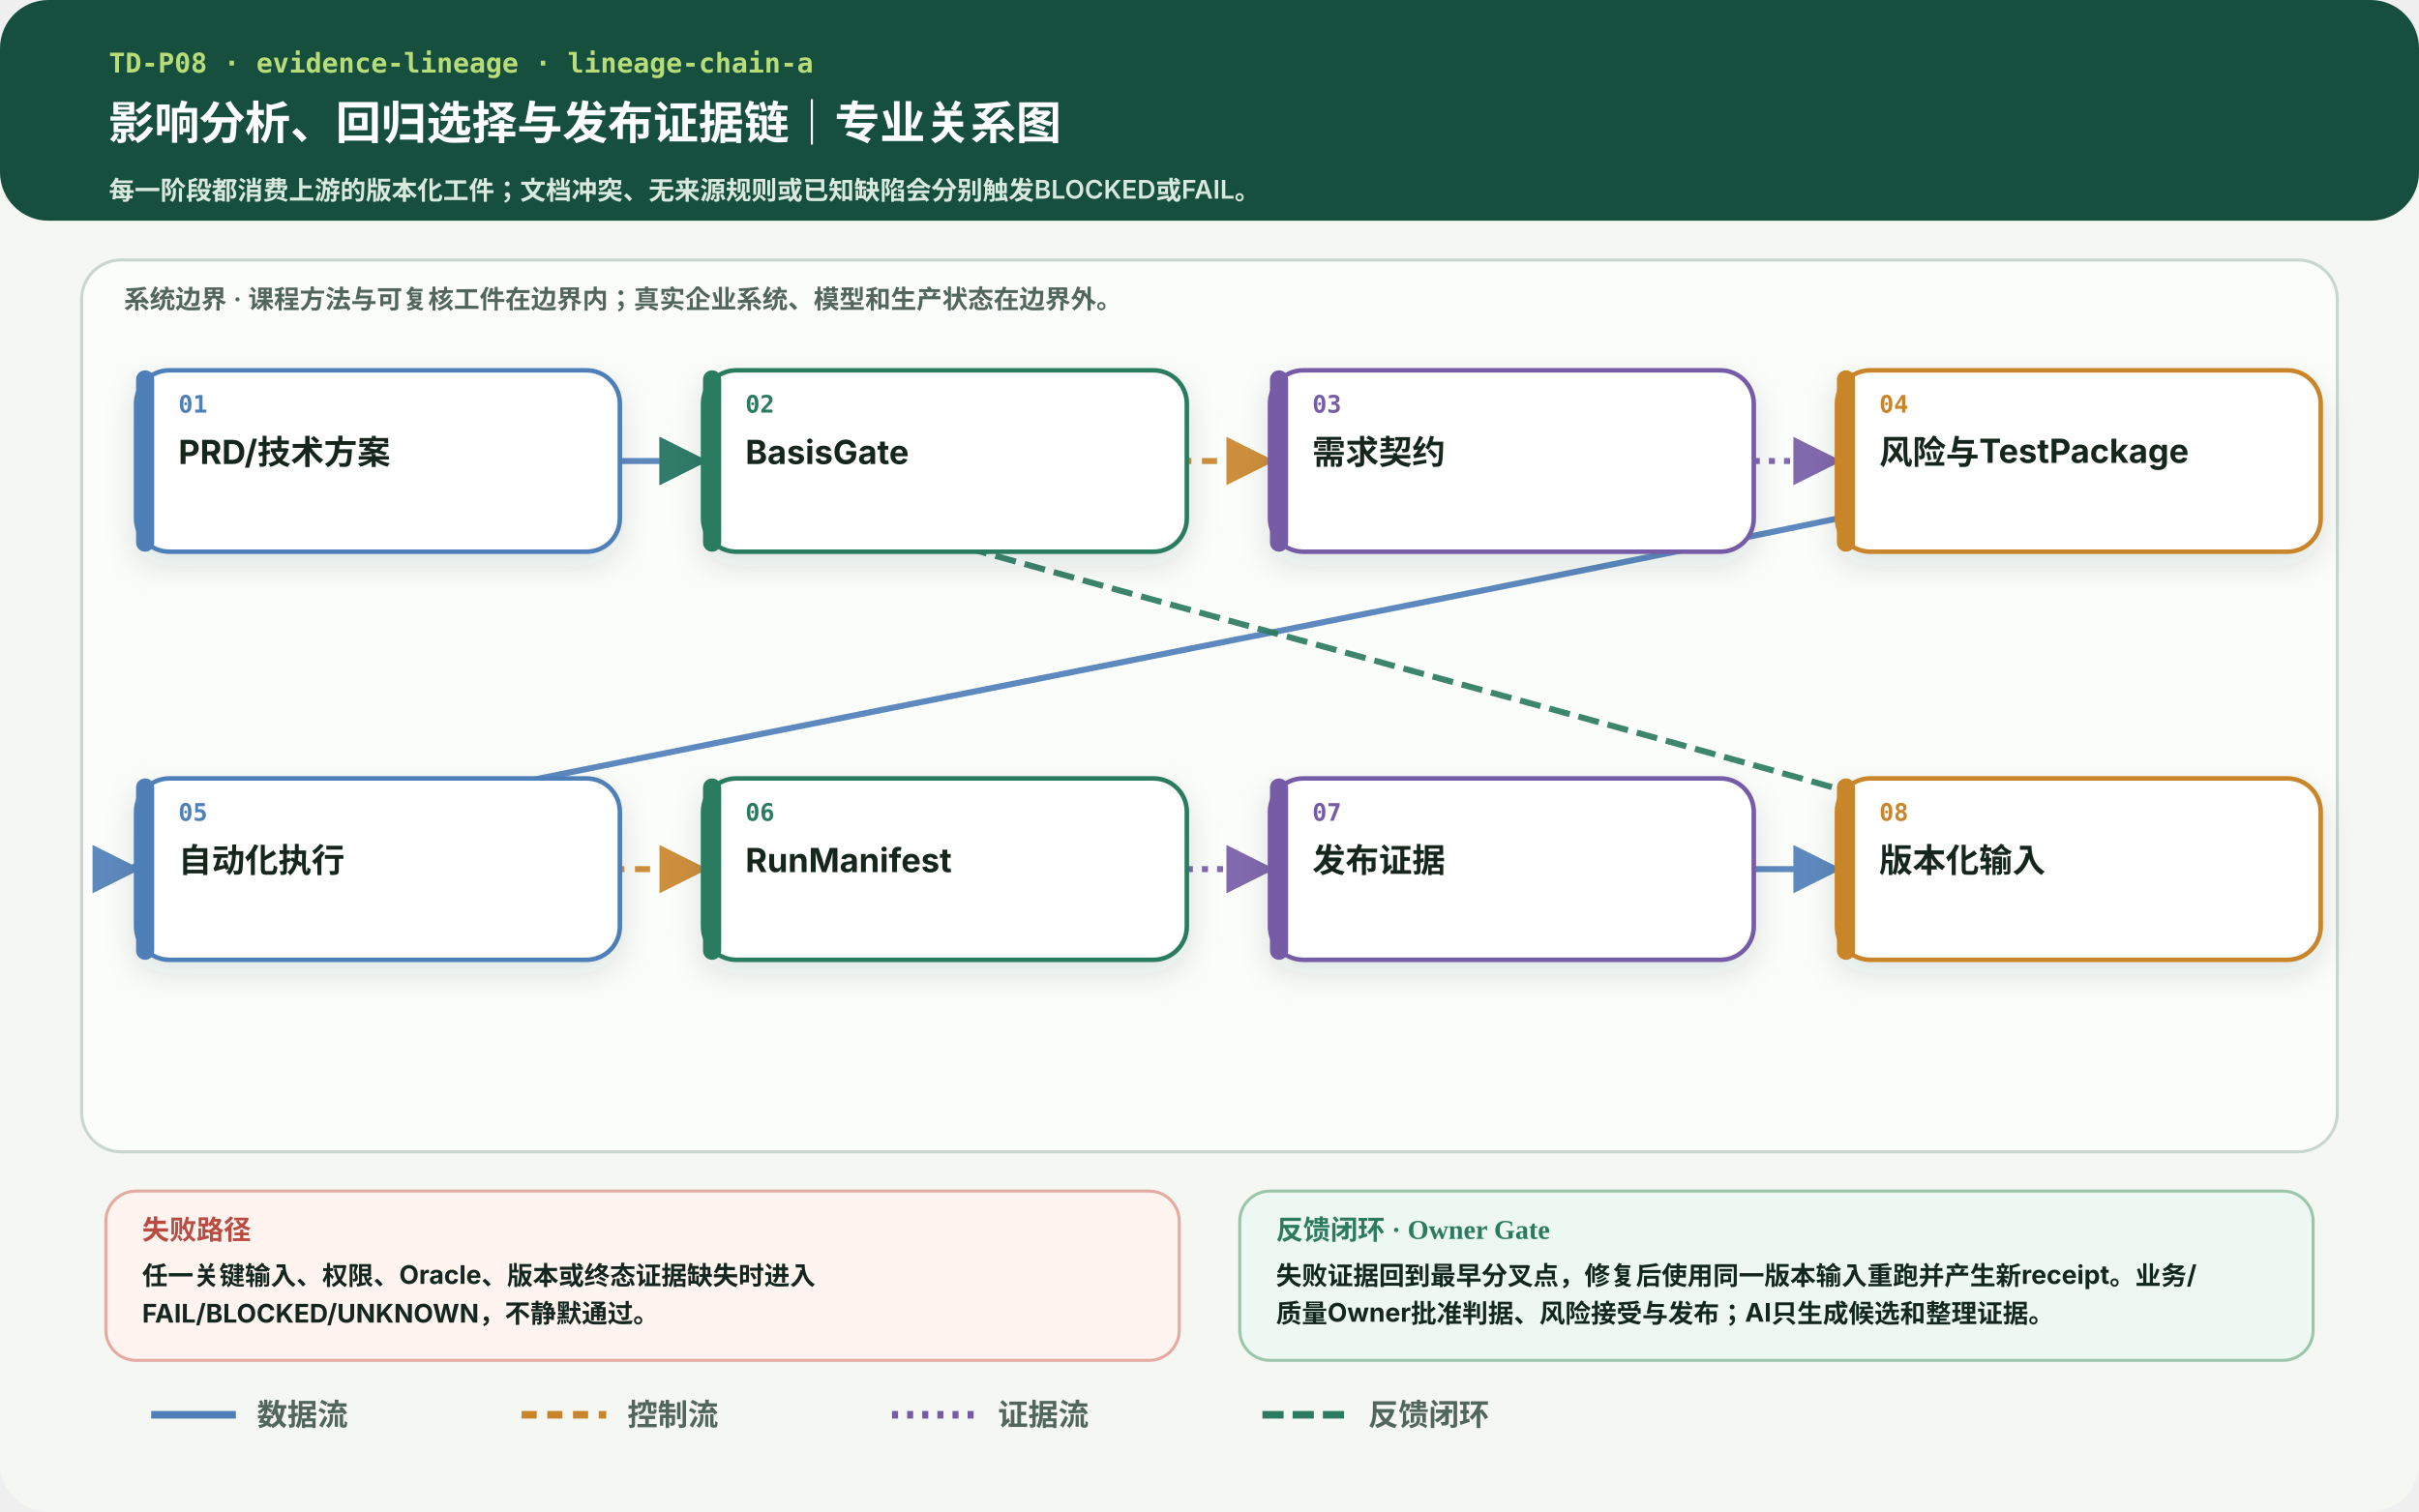
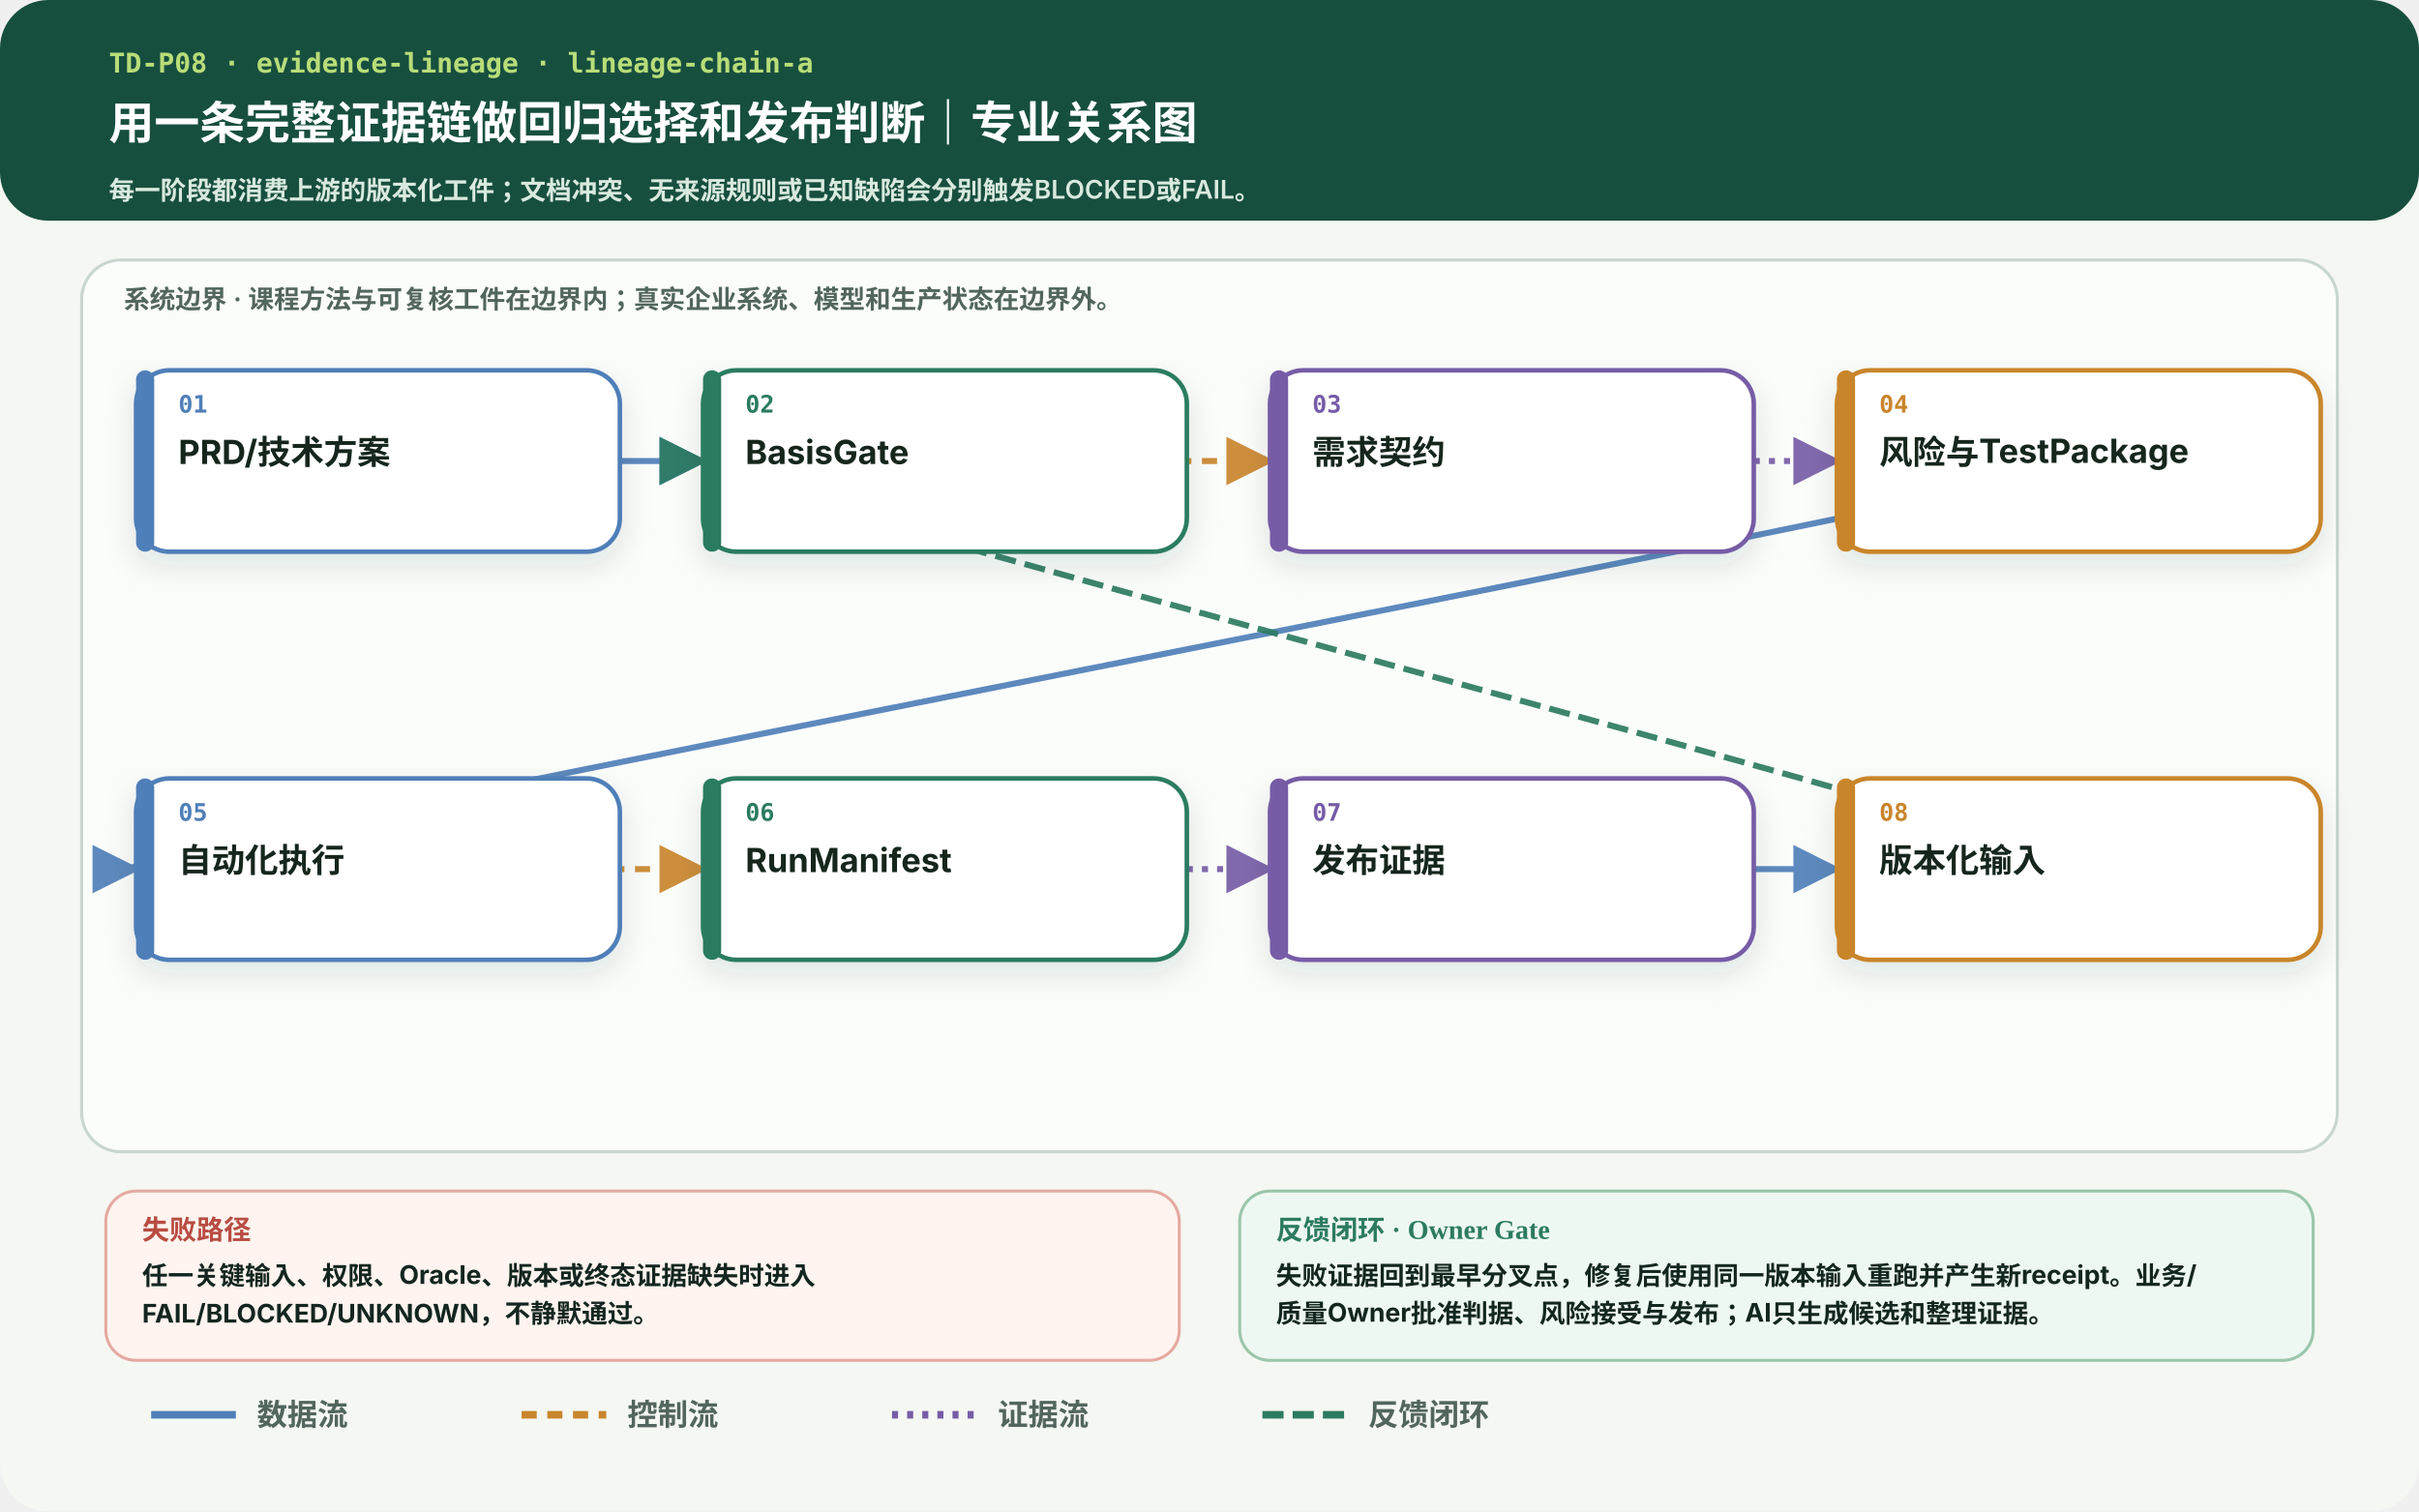
<svg xmlns="http://www.w3.org/2000/svg" role="img" aria-labelledby="title desc" viewBox="0 0 1600 1000" width="1600" height="1000">
  <defs>
    <filter id="shadow" x="-15%" y="-15%" width="130%" height="140%">
      <feDropShadow dx="0" dy="8" stdDeviation="10" flood-color="#173f32" flood-opacity="0.12" />
    </filter>
    <marker id="arrow-data" viewBox="0 0 10 10" refX="9" refY="5" markerWidth="8" markerHeight="8" orient="auto-start-reverse">
      <path d="M 0 0 L 10 5 L 0 10 z" fill="#4f7fb8" />
    </marker>
    <marker id="arrow-control" viewBox="0 0 10 10" refX="9" refY="5" markerWidth="8" markerHeight="8" orient="auto-start-reverse">
      <path d="M 0 0 L 10 5 L 0 10 z" fill="#c9852c" />
    </marker>
    <marker id="arrow-evidence" viewBox="0 0 10 10" refX="9" refY="5" markerWidth="8" markerHeight="8" orient="auto-start-reverse">
      <path d="M 0 0 L 10 5 L 0 10 z" fill="#765ca6" />
    </marker>
    <marker id="arrow-feedback" viewBox="0 0 10 10" refX="9" refY="5" markerWidth="8" markerHeight="8" orient="auto-start-reverse">
      <path d="M 0 0 L 10 5 L 0 10 z" fill="#2c7b61" />
    </marker>
  </defs>
  <rect width="1600" height="1000" rx="32" fill="#f4f7f2" />
  <rect x="0" y="0" width="1600" height="146" rx="32" fill="#174f3f" />
  <text x="72" y="48" font-family="ui-monospace,SFMono-Regular,Menlo,monospace" font-size="18" font-weight="800" fill="#b8dd78">TD-P08 · evidence-lineage · lineage-chain-a</text>
-   <text x="72" y="92" text-anchor="start" font-family="-apple-system,BlinkMacSystemFont,'Segoe UI','PingFang SC',sans-serif" font-size="30" font-weight="800" fill="#ffffff">影响分析、回归选择与发布证据链｜专业关系图</text>
+   <text x="72" y="92" text-anchor="start" font-family="-apple-system,BlinkMacSystemFont,'Segoe UI','PingFang SC',sans-serif" font-size="30" font-weight="800" fill="#ffffff">用一条完整证据链做回归选择和发布判断｜专业关系图</text>
  <text x="72" y="132" text-anchor="start" font-family="-apple-system,BlinkMacSystemFont,'Segoe UI','PingFang SC',sans-serif" font-size="17" font-weight="600" fill="#d9e9df">每一阶段都消费上游的版本化工件；文档冲突、无来源规则或已知缺陷会分别触发BLOCKED或FAIL。</text>
  <rect x="54" y="172" width="1492" height="590" rx="26" fill="#fbfdfb" stroke="#c9d6cf" stroke-width="2" />
  <text x="82" y="204" font-size="17" font-weight="800" fill="#52665e">系统边界 · 课程方法与可复核工件在边界内；真实企业系统、模型和生产状态在边界外。</text>
  <path d="M 250 305 C 325 305, 390 305, 465 305" fill="none" stroke="#4f7fb8" stroke-width="4" stroke-dasharray="" marker-end="url(#arrow-data)" opacity="0.92" />
  <path d="M 625 305 C 700 305, 765 305, 840 305" fill="none" stroke="#c9852c" stroke-width="4" stroke-dasharray="10 7" marker-end="url(#arrow-control)" opacity="0.92" />
  <path d="M 1000 305 C 1075 305, 1140 305, 1215 305" fill="none" stroke="#765ca6" stroke-width="4" stroke-dasharray="4 6" marker-end="url(#arrow-evidence)" opacity="0.92" />
  <path d="M 1375 305 C 1450 305, 15 575, 90 575" fill="none" stroke="#4f7fb8" stroke-width="4" stroke-dasharray="" marker-end="url(#arrow-data)" opacity="0.92" />
  <path d="M 250 575 C 325 575, 390 575, 465 575" fill="none" stroke="#c9852c" stroke-width="4" stroke-dasharray="10 7" marker-end="url(#arrow-control)" opacity="0.92" />
  <path d="M 625 575 C 700 575, 765 575, 840 575" fill="none" stroke="#765ca6" stroke-width="4" stroke-dasharray="4 6" marker-end="url(#arrow-evidence)" opacity="0.92" />
  <path d="M 1000 575 C 1075 575, 1140 575, 1215 575" fill="none" stroke="#4f7fb8" stroke-width="4" stroke-dasharray="" marker-end="url(#arrow-data)" opacity="0.92" />
  <path d="M 1375 575 C 1450 575, 390 305, 465 305" fill="none" stroke="#2c7b61" stroke-width="4" stroke-dasharray="14 6" marker-end="url(#arrow-feedback)" opacity="0.92" />
  <g filter="url(#shadow)">
    <rect x="90" y="245" width="320" height="120" rx="22" fill="#ffffff" stroke="#4f7fb8" stroke-width="3" />
    <rect x="90" y="245" width="12" height="120" rx="6" fill="#4f7fb8" />
    <text x="118" y="273" font-family="ui-monospace,SFMono-Regular,Menlo,monospace" font-size="16" font-weight="800" fill="#4f7fb8">01</text>
    <text x="118" y="307" text-anchor="start" font-family="-apple-system,BlinkMacSystemFont,'Segoe UI','PingFang SC',sans-serif" font-size="22" font-weight="700" fill="#13261f">PRD/技术方案</text>
  </g>
  <g filter="url(#shadow)">
    <rect x="465" y="245" width="320" height="120" rx="22" fill="#ffffff" stroke="#2c7b61" stroke-width="3" />
    <rect x="465" y="245" width="12" height="120" rx="6" fill="#2c7b61" />
    <text x="493" y="273" font-family="ui-monospace,SFMono-Regular,Menlo,monospace" font-size="16" font-weight="800" fill="#2c7b61">02</text>
    <text x="493" y="307" text-anchor="start" font-family="-apple-system,BlinkMacSystemFont,'Segoe UI','PingFang SC',sans-serif" font-size="22" font-weight="700" fill="#13261f">BasisGate</text>
  </g>
  <g filter="url(#shadow)">
    <rect x="840" y="245" width="320" height="120" rx="22" fill="#ffffff" stroke="#765ca6" stroke-width="3" />
    <rect x="840" y="245" width="12" height="120" rx="6" fill="#765ca6" />
    <text x="868" y="273" font-family="ui-monospace,SFMono-Regular,Menlo,monospace" font-size="16" font-weight="800" fill="#765ca6">03</text>
    <text x="868" y="307" text-anchor="start" font-family="-apple-system,BlinkMacSystemFont,'Segoe UI','PingFang SC',sans-serif" font-size="22" font-weight="700" fill="#13261f">需求契约</text>
  </g>
  <g filter="url(#shadow)">
    <rect x="1215" y="245" width="320" height="120" rx="22" fill="#ffffff" stroke="#c9852c" stroke-width="3" />
    <rect x="1215" y="245" width="12" height="120" rx="6" fill="#c9852c" />
    <text x="1243" y="273" font-family="ui-monospace,SFMono-Regular,Menlo,monospace" font-size="16" font-weight="800" fill="#c9852c">04</text>
    <text x="1243" y="307" text-anchor="start" font-family="-apple-system,BlinkMacSystemFont,'Segoe UI','PingFang SC',sans-serif" font-size="22" font-weight="700" fill="#13261f">风险与TestPackage</text>
  </g>
  <g filter="url(#shadow)">
    <rect x="90" y="515" width="320" height="120" rx="22" fill="#ffffff" stroke="#4f7fb8" stroke-width="3" />
    <rect x="90" y="515" width="12" height="120" rx="6" fill="#4f7fb8" />
    <text x="118" y="543" font-family="ui-monospace,SFMono-Regular,Menlo,monospace" font-size="16" font-weight="800" fill="#4f7fb8">05</text>
    <text x="118" y="577" text-anchor="start" font-family="-apple-system,BlinkMacSystemFont,'Segoe UI','PingFang SC',sans-serif" font-size="22" font-weight="700" fill="#13261f">自动化执行</text>
  </g>
  <g filter="url(#shadow)">
    <rect x="465" y="515" width="320" height="120" rx="22" fill="#ffffff" stroke="#2c7b61" stroke-width="3" />
    <rect x="465" y="515" width="12" height="120" rx="6" fill="#2c7b61" />
    <text x="493" y="543" font-family="ui-monospace,SFMono-Regular,Menlo,monospace" font-size="16" font-weight="800" fill="#2c7b61">06</text>
    <text x="493" y="577" text-anchor="start" font-family="-apple-system,BlinkMacSystemFont,'Segoe UI','PingFang SC',sans-serif" font-size="22" font-weight="700" fill="#13261f">RunManifest</text>
  </g>
  <g filter="url(#shadow)">
    <rect x="840" y="515" width="320" height="120" rx="22" fill="#ffffff" stroke="#765ca6" stroke-width="3" />
    <rect x="840" y="515" width="12" height="120" rx="6" fill="#765ca6" />
    <text x="868" y="543" font-family="ui-monospace,SFMono-Regular,Menlo,monospace" font-size="16" font-weight="800" fill="#765ca6">07</text>
    <text x="868" y="577" text-anchor="start" font-family="-apple-system,BlinkMacSystemFont,'Segoe UI','PingFang SC',sans-serif" font-size="22" font-weight="700" fill="#13261f">发布证据</text>
  </g>
  <g filter="url(#shadow)">
    <rect x="1215" y="515" width="320" height="120" rx="22" fill="#ffffff" stroke="#c9852c" stroke-width="3" />
    <rect x="1215" y="515" width="12" height="120" rx="6" fill="#c9852c" />
    <text x="1243" y="543" font-family="ui-monospace,SFMono-Regular,Menlo,monospace" font-size="16" font-weight="800" fill="#c9852c">08</text>
    <text x="1243" y="577" text-anchor="start" font-family="-apple-system,BlinkMacSystemFont,'Segoe UI','PingFang SC',sans-serif" font-size="22" font-weight="700" fill="#13261f">版本化输入</text>
  </g>
  <g transform="translate(70 788)">
    <rect width="710" height="112" rx="20" fill="#fff4ef" stroke="#e5aaa2" stroke-width="2" />
    <text x="24" y="32" font-size="18" font-weight="900" fill="#b84c42">失败路径</text>
    <text x="24" y="62" text-anchor="start" font-family="-apple-system,BlinkMacSystemFont,'Segoe UI','PingFang SC',sans-serif" font-size="17" font-weight="650" fill="#13261f">任一关键输入、权限、Oracle、版本或终态证据缺失时进入</text>
    <text x="24" y="87" text-anchor="start" font-family="-apple-system,BlinkMacSystemFont,'Segoe UI','PingFang SC',sans-serif" font-size="17" font-weight="650" fill="#13261f">FAIL/BLOCKED/UNKNOWN，不静默通过。</text>
  </g>
  <g transform="translate(820 788)">
    <rect width="710" height="112" rx="20" fill="#eef8f2" stroke="#9bc6ac" stroke-width="2" />
    <text x="24" y="32" font-size="18" font-weight="900" fill="#2c7b61">反馈闭环 · Owner Gate</text>
    <text x="24" y="62" text-anchor="start" font-family="-apple-system,BlinkMacSystemFont,'Segoe UI','PingFang SC',sans-serif" font-size="17" font-weight="650" fill="#13261f">失败证据回到最早分叉点，修复后使用同一版本输入重跑并产生新receipt。业务/</text>
    <text x="24" y="87" text-anchor="start" font-family="-apple-system,BlinkMacSystemFont,'Segoe UI','PingFang SC',sans-serif" font-size="17" font-weight="650" fill="#13261f">质量Owner批准判据、风险接受与发布；AI只生成候选和整理证据。</text>
  </g>
  <g transform="translate(100 936)">
    <line x1="0" y1="0" x2="56" y2="0" stroke="#4f7fb8" stroke-width="5" stroke-dasharray="" />
    <text x="70" y="7" font-size="20" font-weight="700" fill="#52665e">数据流</text>
  </g>
  <g transform="translate(345 936)">
    <line x1="0" y1="0" x2="56" y2="0" stroke="#c9852c" stroke-width="5" stroke-dasharray="10 7" />
    <text x="70" y="7" font-size="20" font-weight="700" fill="#52665e">控制流</text>
  </g>
  <g transform="translate(590 936)">
    <line x1="0" y1="0" x2="56" y2="0" stroke="#765ca6" stroke-width="5" stroke-dasharray="4 6" />
    <text x="70" y="7" font-size="20" font-weight="700" fill="#52665e">证据流</text>
  </g>
  <g transform="translate(835 936)">
    <line x1="0" y1="0" x2="56" y2="0" stroke="#2c7b61" stroke-width="5" stroke-dasharray="14 6" />
    <text x="70" y="7" font-size="20" font-weight="700" fill="#52665e">反馈闭环</text>
  </g>
</svg>
